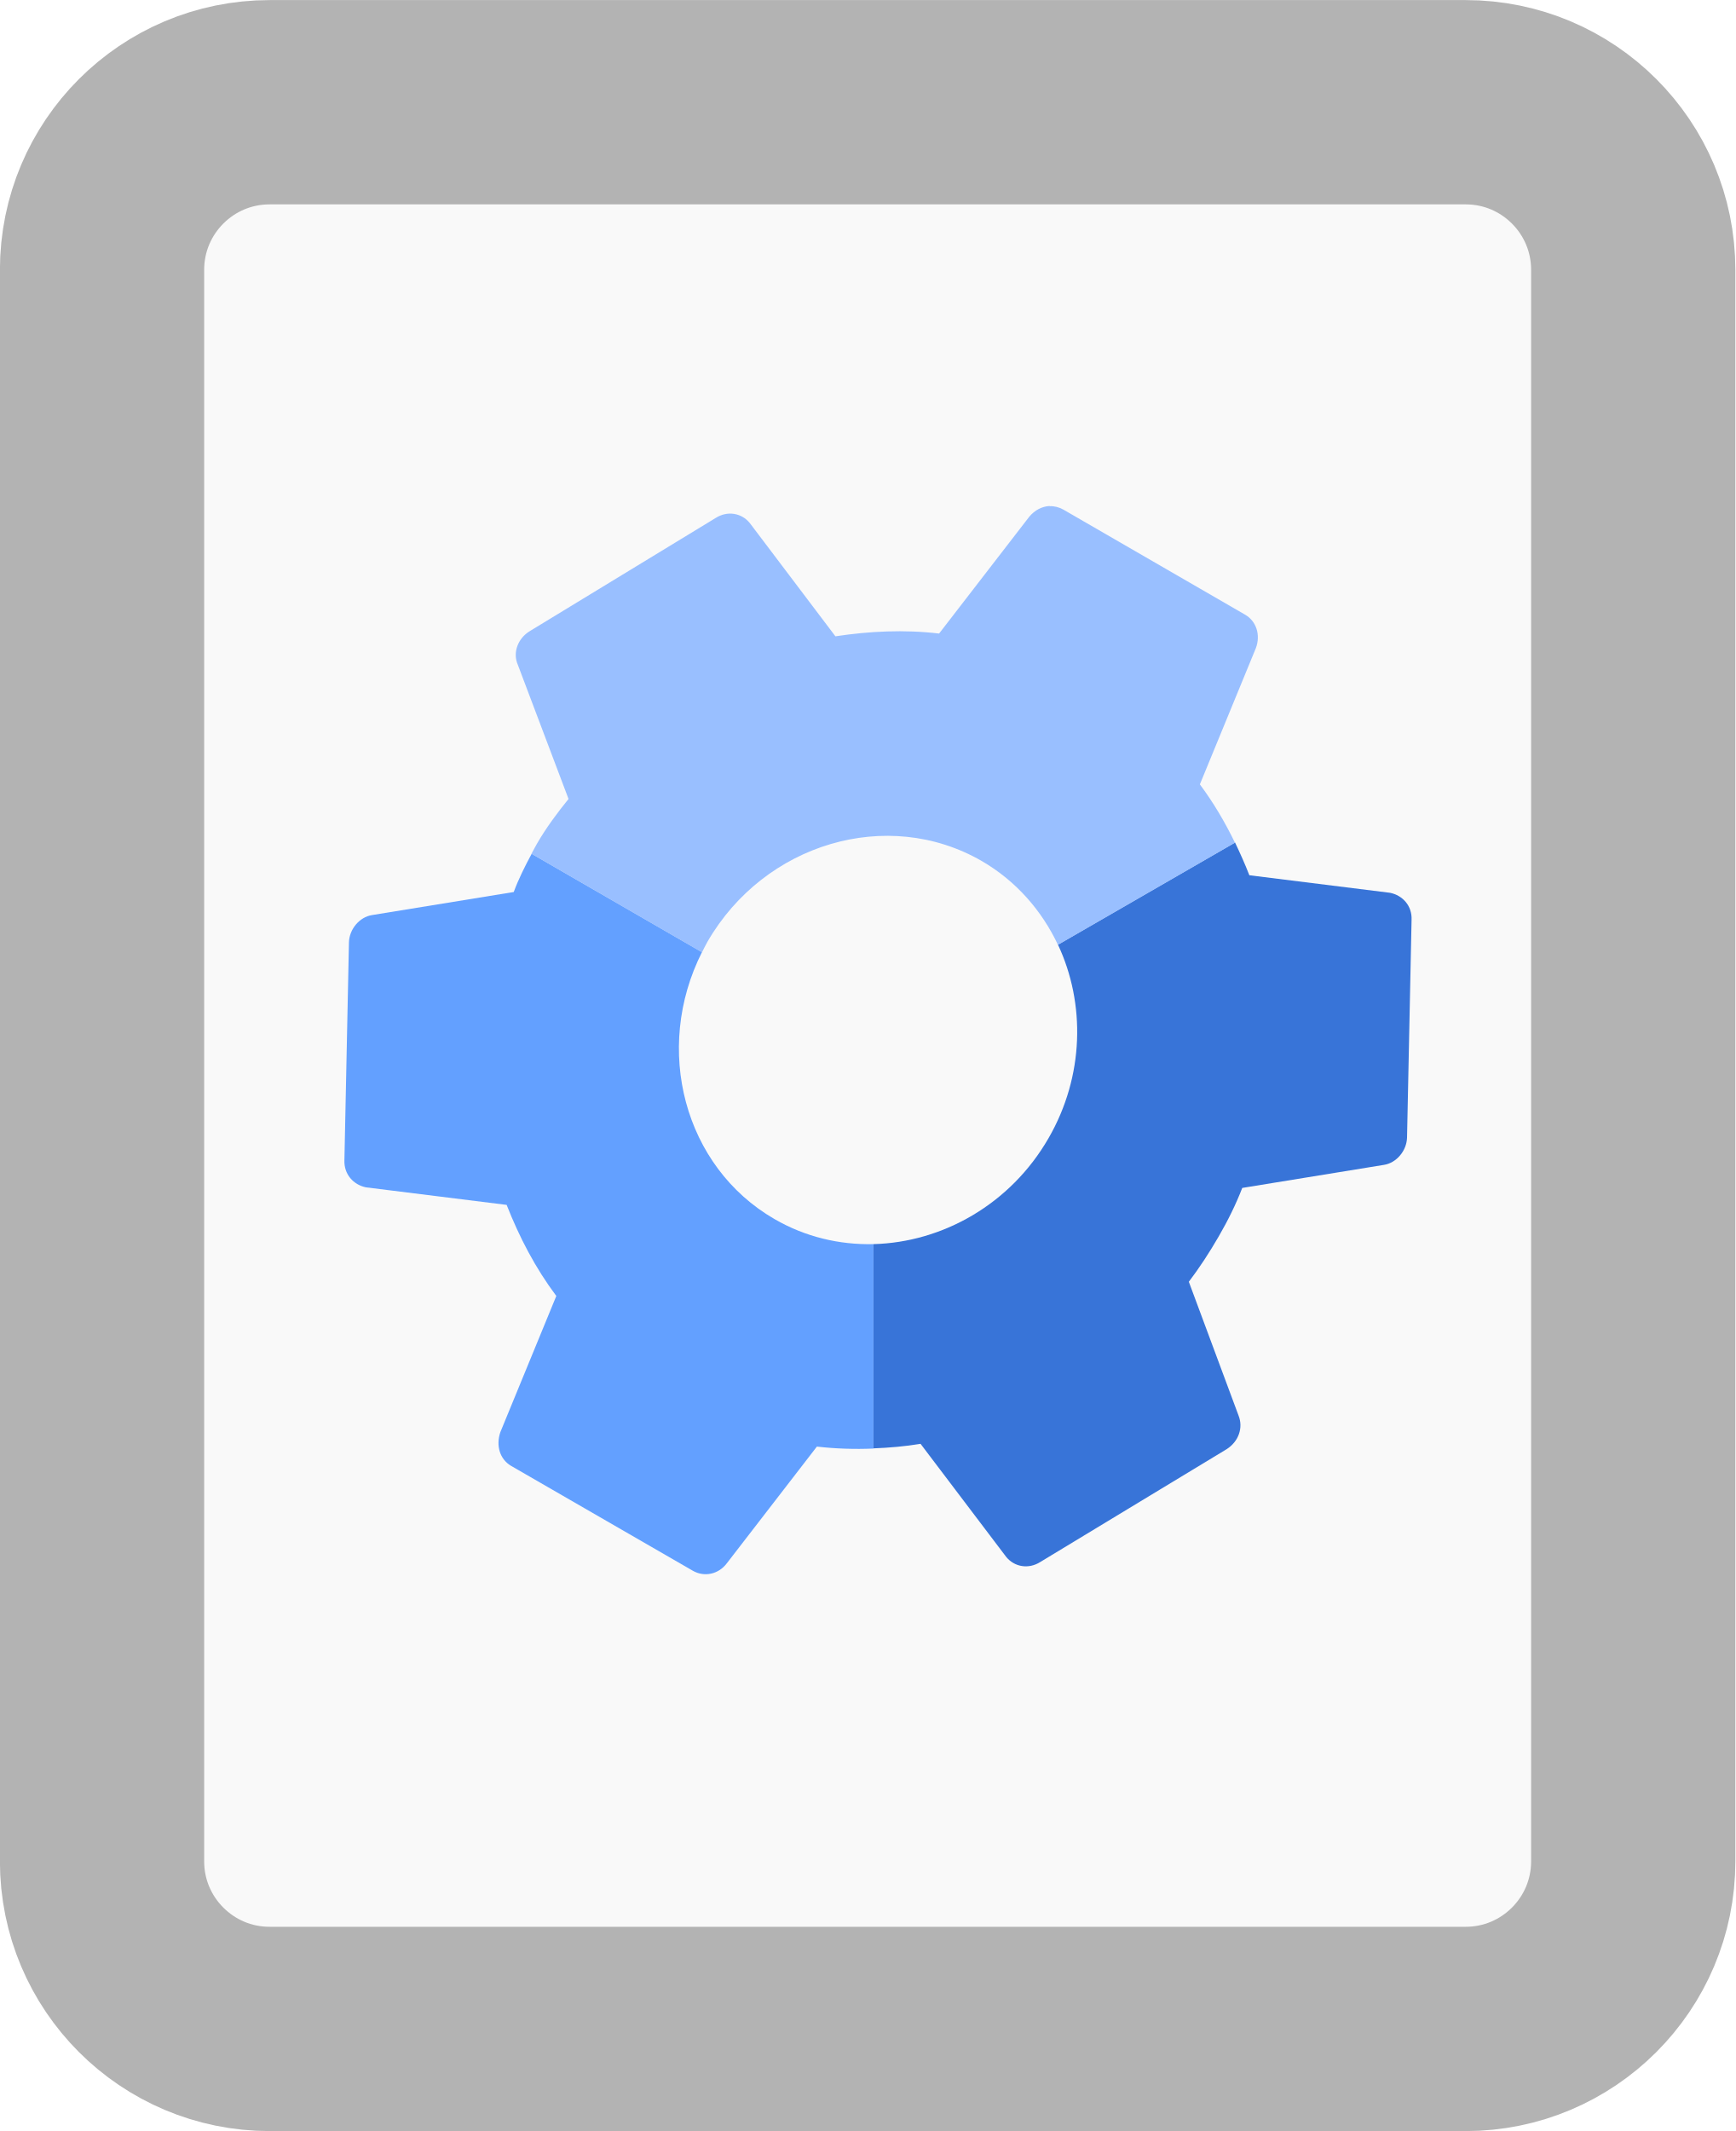
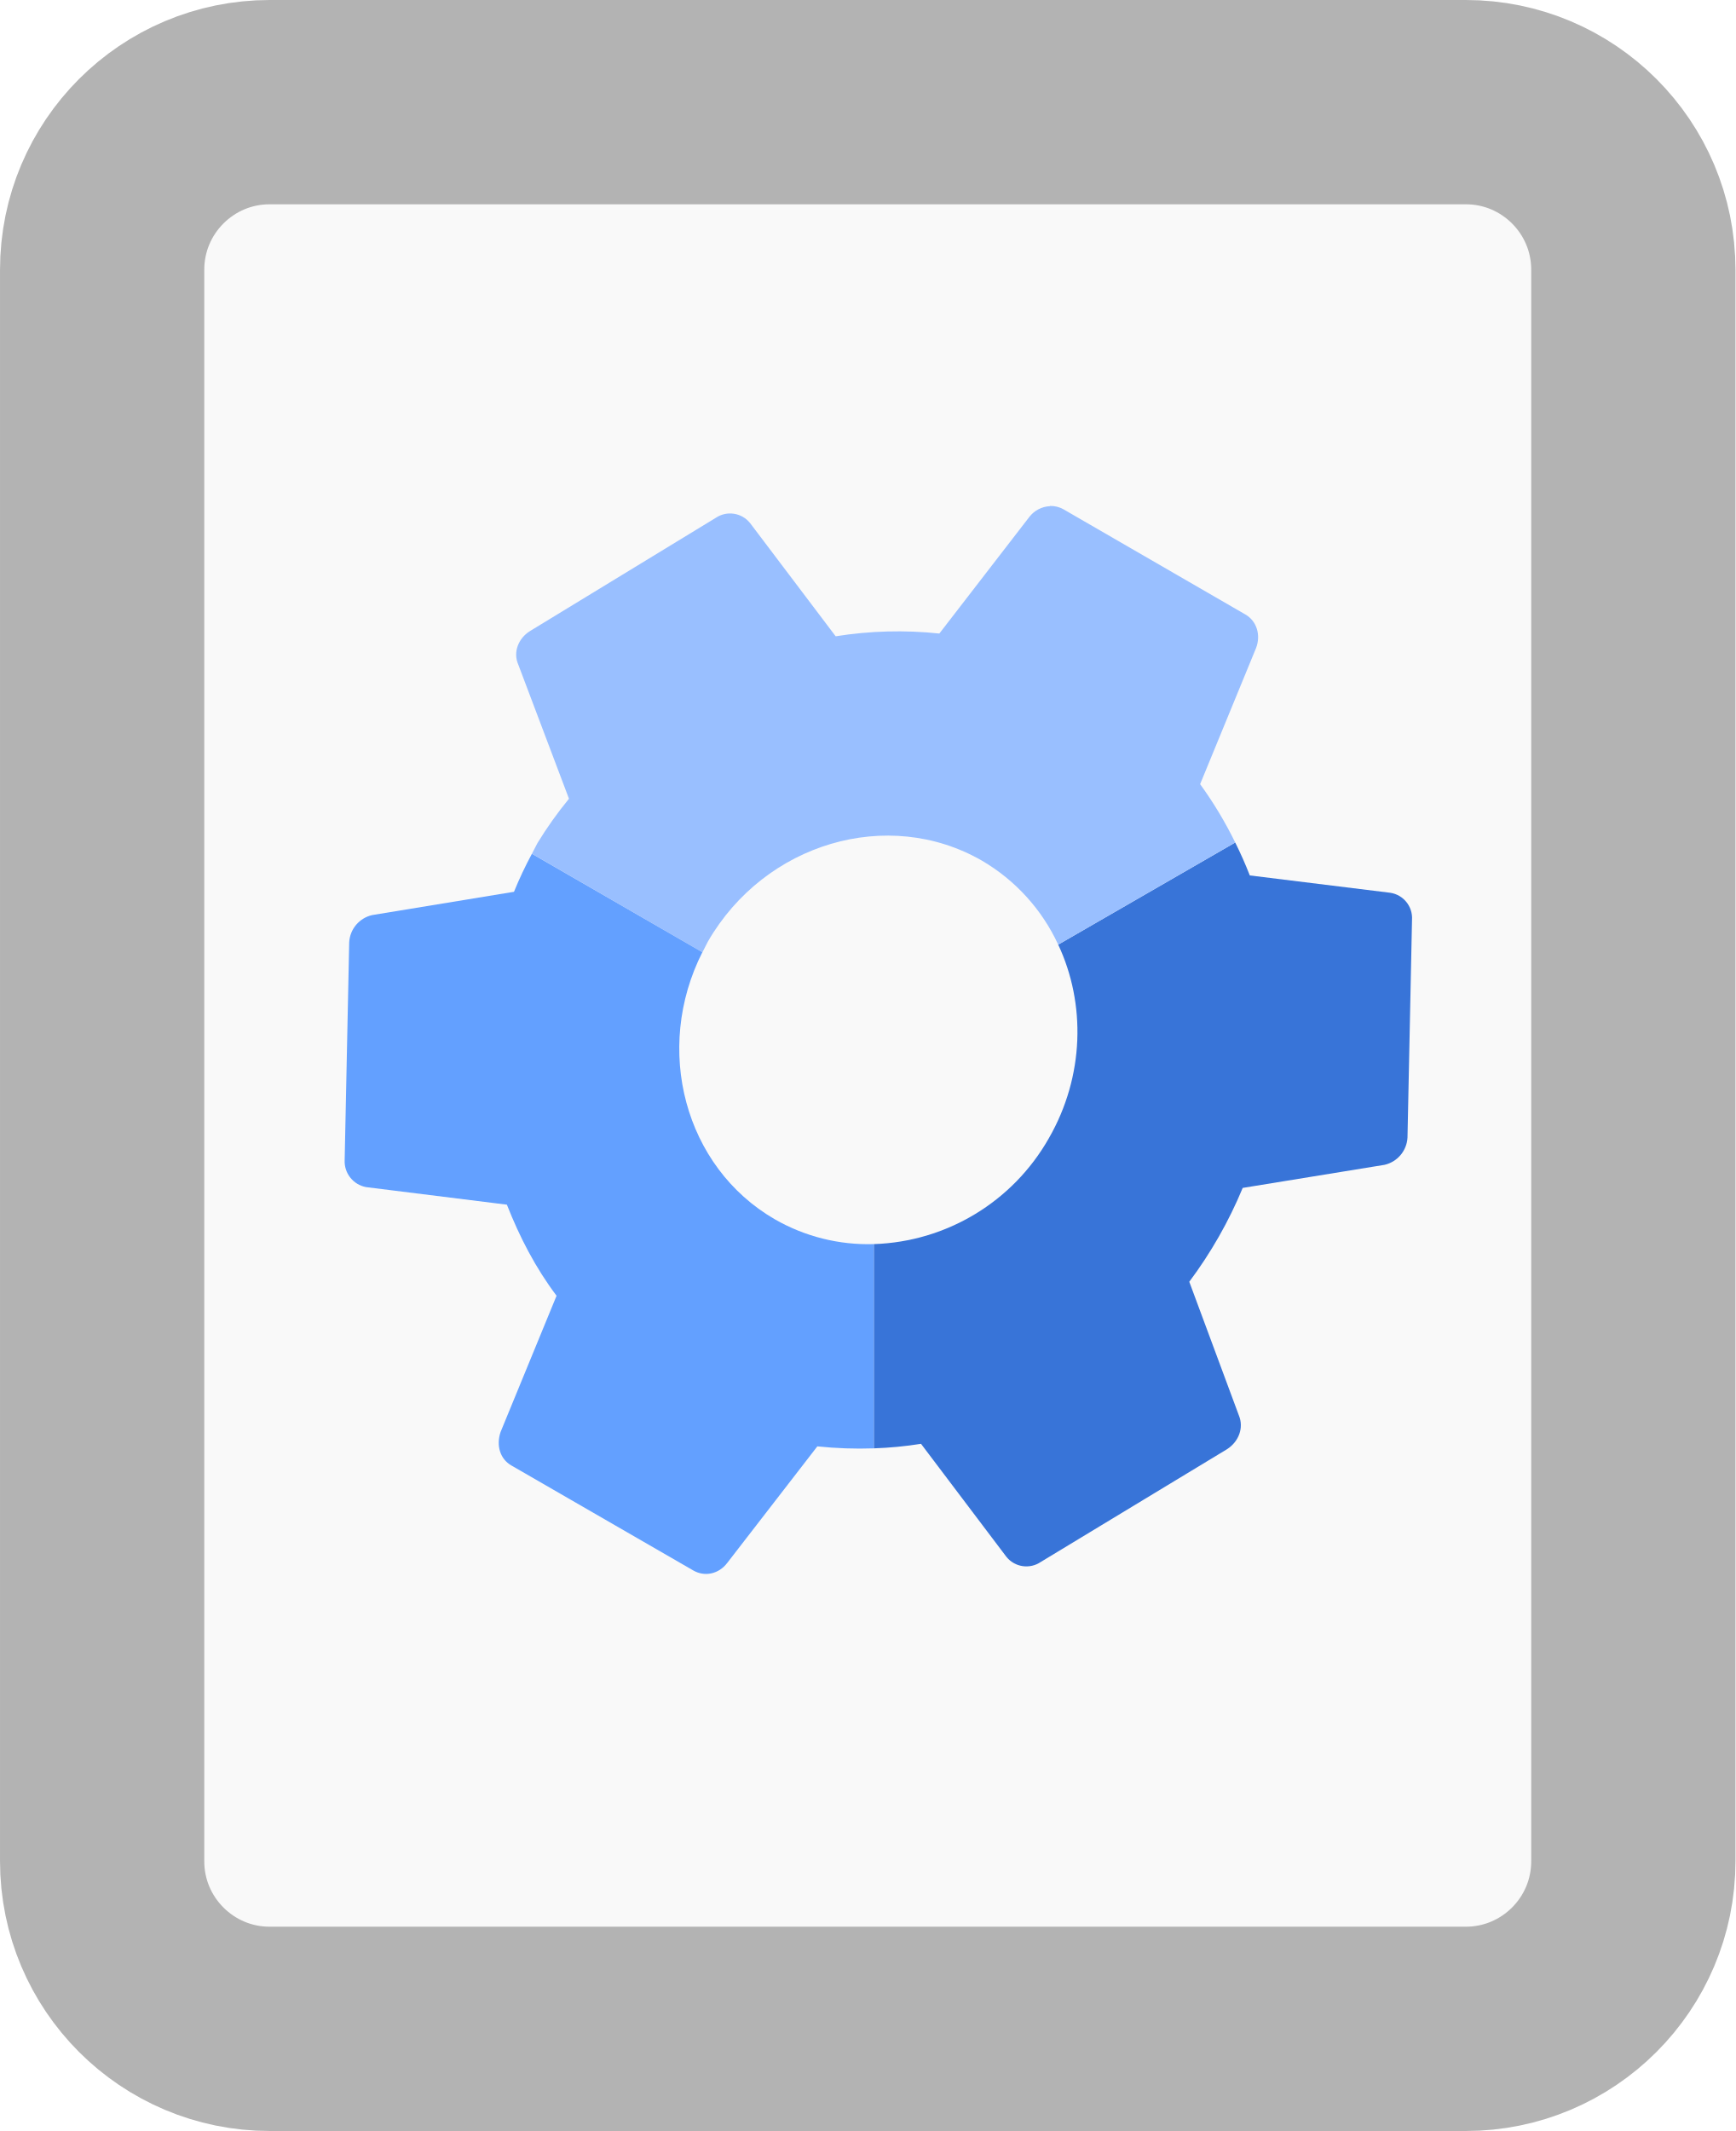
- <svg xmlns="http://www.w3.org/2000/svg" width="8.055mm" height="9.889mm" viewBox="0 0 8.055 9.889" version="1.1" id="svg1">
-   <defs id="defs1" />
-   <g id="layer1" transform="translate(-148.7744,-89.63661)">
-     <rect style="fill:#f9f9f9;fill-opacity:1;stroke:#b3b3b3;stroke-width:0.948;stroke-linejoin:round;stroke-dasharray:none;stroke-opacity:1" id="rect131" width="7.107" height="8.941" x="149.248" y="90.111" ry="0.778" />
-     <g id="g143" transform="matrix(0.9148772,0,0,0.9148772,2.937792,7.880963)">
-       <path id="path141" style="fill:#63a0ff;fill-opacity:1;stroke-width:0.924;stroke-linecap:round;stroke-linejoin:round" d="m 162.103,93.693 c -0.034,0.063 -0.067,0.129 -0.091,0.194 l -0.719,0.117 c -0.064,0.01 -0.115,0.072 -0.117,0.138 l -0.023,1.105 c -0.003,0.072 0.046,0.125 0.109,0.138 l 0.714,0.089 c 0.065,0.165 0.145,0.319 0.252,0.462 l -0.284,0.691 c -0.023,0.068 -0.003,0.137 0.055,0.171 l 0.922,0.532 c 0.058,0.033 0.13,0.018 0.172,-0.038 l 0.457,-0.592 c 0.096,0.011 0.191,0.014 0.287,0.01 V 95.673 c -0.172,0.004 -0.345,-0.036 -0.502,-0.127 -0.459,-0.265 -0.616,-0.863 -0.368,-1.354 z" />
-       <path id="path142" style="fill:#3874d8;fill-opacity:1;stroke-width:0.924;stroke-linecap:round;stroke-linejoin:round" d="m 165.671,93.636 -0.898,0.518 c 0.14,0.298 0.134,0.667 -0.048,0.982 -0.193,0.335 -0.538,0.528 -0.888,0.537 v 1.036 c 0.08,-0.003 0.16,-0.01 0.239,-0.023 l 0.434,0.573 c 0.041,0.051 0.113,0.065 0.174,0.026 l 0.945,-0.572 c 0.061,-0.039 0.085,-0.109 0.06,-0.171 l -0.252,-0.678 c 0.053,-0.07 0.103,-0.146 0.151,-0.229 0.047,-0.081 0.088,-0.164 0.12,-0.247 l 0.719,-0.117 c 0.064,-0.01 0.115,-0.072 0.117,-0.138 l 0.023,-1.105 c 0.003,-0.072 -0.046,-0.124 -0.109,-0.137 l -0.714,-0.089 c -0.022,-0.057 -0.047,-0.112 -0.073,-0.167 z" />
-       <path id="path143" style="fill:#99bfff;fill-opacity:1;stroke-width:0.924;stroke-linecap:round;stroke-linejoin:round" d="m 164.731,91.929 c -0.039,0.002 -0.076,0.021 -0.104,0.055 l -0.457,0.592 c -0.177,-0.021 -0.354,-0.012 -0.526,0.014 l -0.434,-0.574 c -0.041,-0.051 -0.113,-0.065 -0.174,-0.026 l -0.943,0.574 c -0.059,0.036 -0.088,0.108 -0.06,0.171 l 0.257,0.68 c -0.056,0.069 -0.114,0.147 -0.159,0.225 -0.01,0.017 -0.019,0.035 -0.029,0.053 l 0.865,0.5 c 0.009,-0.018 0.018,-0.036 0.028,-0.054 0.289,-0.5 0.914,-0.684 1.39,-0.41 0.175,0.101 0.306,0.252 0.388,0.426 l 0.898,-0.518 c -0.05,-0.103 -0.108,-0.202 -0.178,-0.296 l 0.284,-0.691 c 0.025,-0.066 0.003,-0.137 -0.055,-0.17 l -0.922,-0.533 c -0.022,-0.012 -0.045,-0.018 -0.069,-0.017 z" />
-     </g>
+ <svg xmlns="http://www.w3.org/2000/svg" width="30.445" height="37.376" viewBox="0 0 8.055 9.889">
+   <g transform="translate(-148.774 -89.637)">
+     <rect width="7.107" height="8.941" x="149.248" y="90.111" ry=".778" style="fill:#f9f9f9;fill-opacity:1;stroke:#b3b3b3;stroke-width:.948;stroke-linejoin:round;stroke-dasharray:none;stroke-opacity:1" />
+     <path d="M162.103 93.693a2 2 0 0 0-.091.193l-.719.118a.15.15 0 0 0-.117.138l-.023 1.104a.133.133 0 0 0 .109.138l.714.089c.065.165.145.32.252.462l-.284.691c-.023.068-.003.137.055.17l.922.532c.058.034.13.019.173-.038l.457-.591q.144.015.287.01v-1.036a.95.95 0 0 1-.503-.126c-.458-.265-.616-.864-.367-1.355z" style="fill:#63a0ff;fill-opacity:1;stroke-width:.924;stroke-linecap:round;stroke-linejoin:round" transform="matrix(.91488 0 0 .91488 2.938 7.881)" />
+     <path d="m165.671 93.636-.898.518c.14.298.134.667-.048.983a1.06 1.06 0 0 1-.887.536v1.036q.12-.004.239-.023l.433.573a.13.13 0 0 0 .175.026l.945-.572c.06-.039.085-.109.06-.17l-.252-.679a2.2 2.2 0 0 0 .271-.476l.719-.117a.15.15 0 0 0 .117-.138l.023-1.105a.13.13 0 0 0-.11-.137l-.713-.088a2 2 0 0 0-.074-.167" style="fill:#3874d8;fill-opacity:1;stroke-width:.924;stroke-linecap:round;stroke-linejoin:round" transform="matrix(.91488 0 0 .91488 2.938 7.881)" />
+     <path d="M164.731 91.93a.14.14 0 0 0-.104.054l-.457.592a2 2 0 0 0-.526.014l-.434-.574a.13.13 0 0 0-.174-.027l-.942.574c-.06.037-.088.108-.06.171l.257.68a2 2 0 0 0-.16.225l-.028.054.865.5.028-.055c.289-.5.914-.684 1.39-.41a.96.96 0 0 1 .387.426l.898-.518a2 2 0 0 0-.178-.296l.284-.691c.025-.066.003-.137-.055-.17l-.922-.533a.13.13 0 0 0-.069-.017" style="fill:#99bfff;fill-opacity:1;stroke-width:.924;stroke-linecap:round;stroke-linejoin:round" transform="matrix(.91488 0 0 .91488 2.938 7.881)" />
  </g>
</svg>
